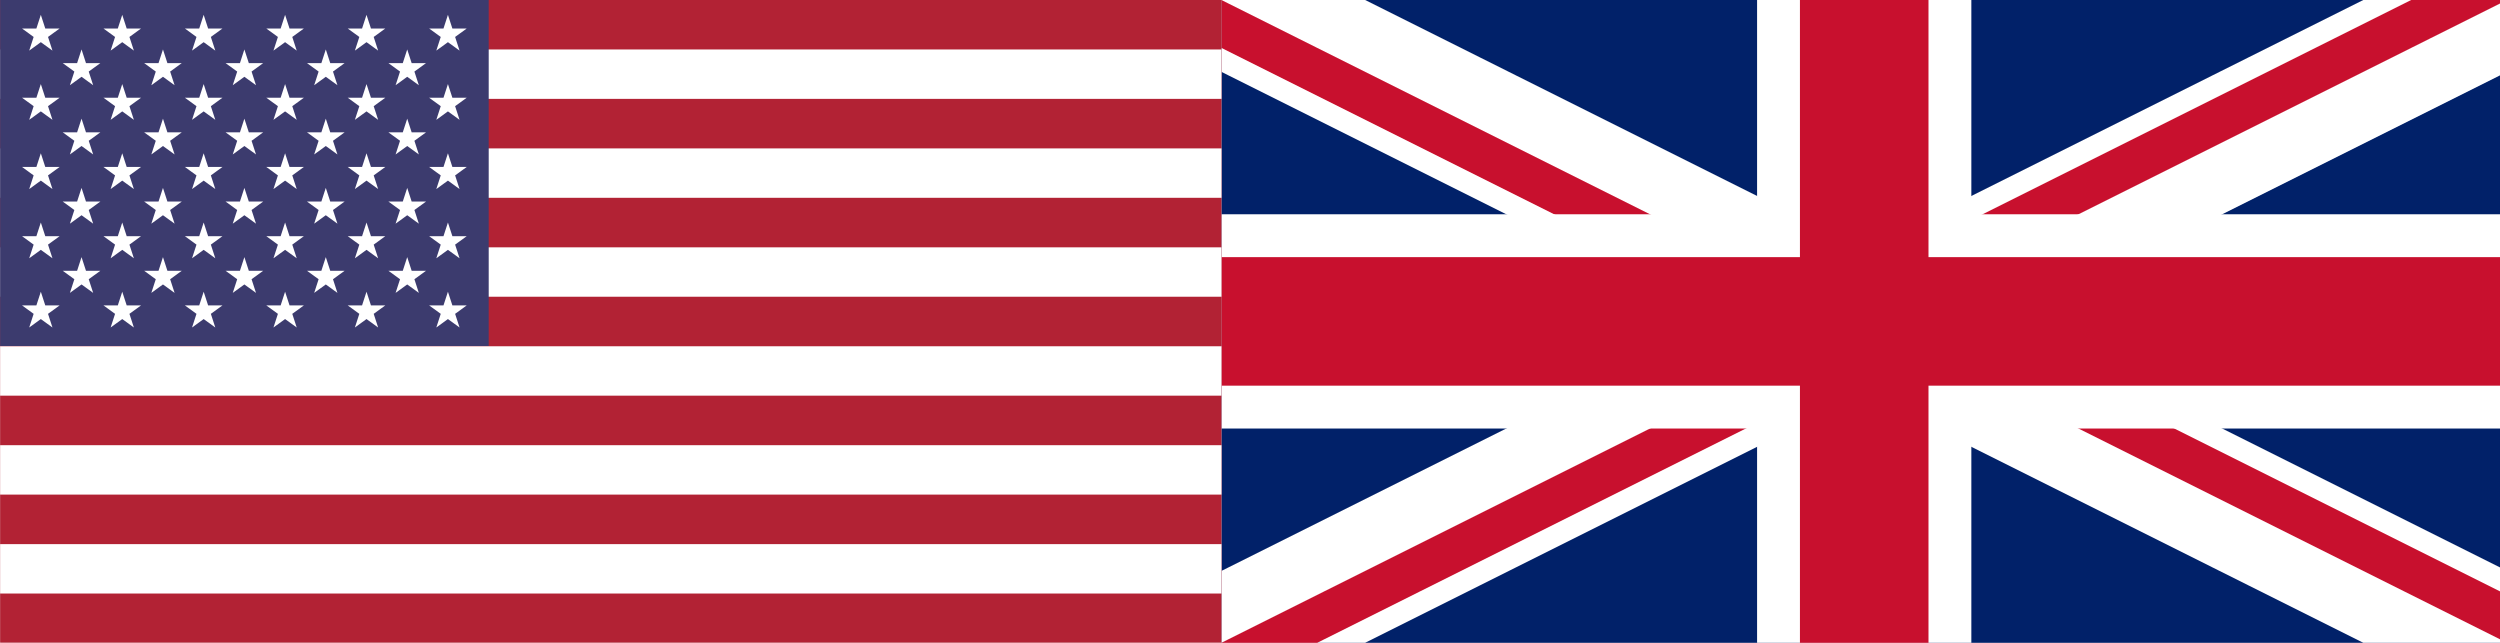
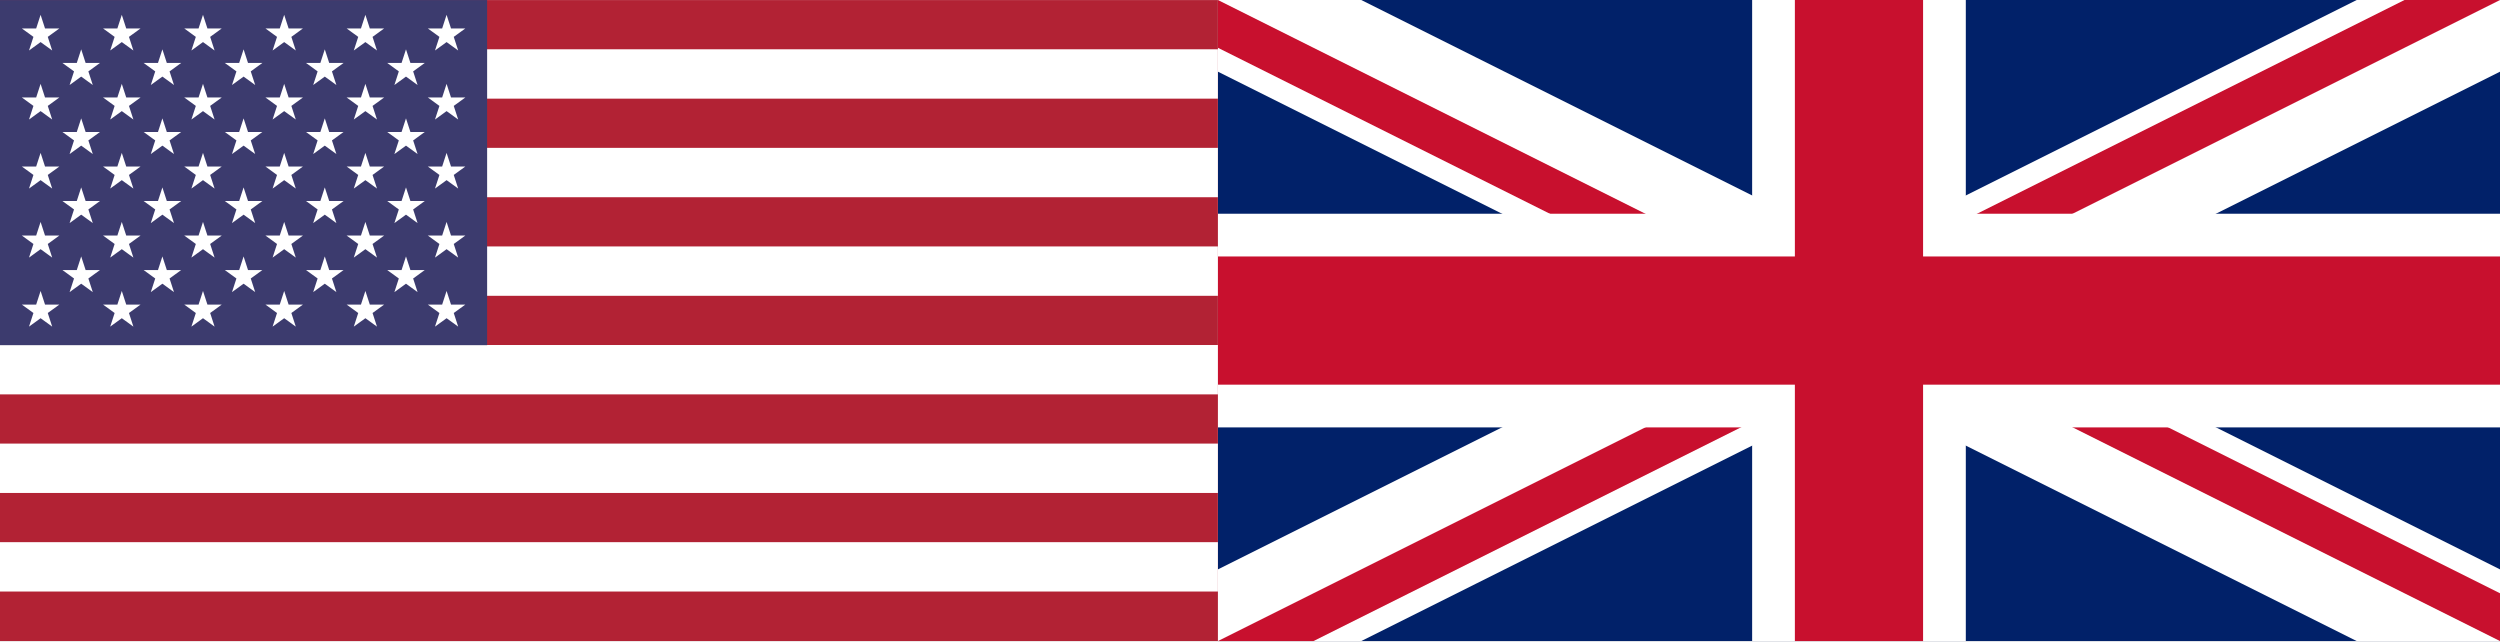
- <svg xmlns="http://www.w3.org/2000/svg" xmlns:xlink="http://www.w3.org/1999/xlink" width="70" height="18" viewBox="0 0 18.521 4.763" version="1.1" id="svg4027">
+ <svg xmlns="http://www.w3.org/2000/svg" xmlns:xlink="http://www.w3.org/1999/xlink" width="62.4" height="16" viewBox="0 0 16.51 4.233" version="1.1" id="svg4027">
  <defs id="defs4021">
    <clipPath id="s">
      <path d="M 0,0 V 30 H 60 V 0 Z" id="path3887" />
    </clipPath>
    <clipPath id="t">
      <path d="m 30,15 h 30 v 15 z m 0,0 V 30 H 0 Z m 0,0 H 0 V 0 Z m 0,0 V 0 h 30 z" id="path3890" />
    </clipPath>
  </defs>
-   <g id="layer1" transform="translate(0,-292.2375)">
-     <g clip-path="url(#s)" id="g3903" transform="matrix(0.1587503,0,0,0.15875,9.048766,292.2375)">
+   <g id="layer1" transform="translate(0,-292.7667)">
+     <g clip-path="url(#s)" id="g3903" transform="matrix(0.1411113,0,0,0.141111,8.043344,292.7667)">
      <path d="M 0,0 V 30 H 60 V 0 Z" id="path3893" style="fill:#012169" />
      <path d="M 0,0 60,30 M 60,0 0,30" id="path3895" style="stroke:#ffffff;stroke-width:6" />
      <path d="M 0,0 60,30 M 60,0 0,30" clip-path="url(#t)" id="path3897" style="stroke:#c8102e;stroke-width:4" />
      <path d="M 30,0 V 30 M 0,15 h 60" id="path3899" style="stroke:#ffffff;stroke-width:10" />
      <path d="M 30,0 V 30 M 0,15 h 60" id="path3901" style="stroke:#c8102e;stroke-width:6" />
    </g>
-     <rect width="9.049" height="4.762" id="rect3982" x="6.4995908e-07" y="292.237" style="fill:#b22234;stroke-width:0.001" />
-     <path d="m 0,292.787 h 9.049 m 0,0.733 H 0 m 0,0.733 h 9.049 m 0,0.733 H 0 m 0,0.733 h 9.049 m 0,0.733 H 0" id="path3984" style="stroke:#ffffff;stroke-width:0.366" />
-     <rect width="3.62" height="2.564" id="rect3986" x="6.4995908e-07" y="292.237" style="fill:#3c3b6e;stroke-width:0.001" />
-     <g id="g4011" transform="matrix(0.00122115,0,0,0.00122115,0,292.2375)" style="fill:#ffffff">
+     <rect width="8.043" height="4.233" id="rect3982" x="5.7774116e-07" y="292.767" style="fill:#b22234;stroke-width:0.001" />
+     <path d="m 0,293.255 h 8.043 m 0,0.651 H 0 m 0,0.651 h 8.043 m 0,0.651 H 0 m 0,0.651 h 8.043 m 0,0.651 H 0" id="path3984" style="stroke:#ffffff;stroke-width:0.326" />
+     <rect width="3.217" height="2.279" id="rect3986" x="5.7774116e-07" y="292.767" style="fill:#3c3b6e;stroke-width:0.001" />
+     <g id="g4011" transform="matrix(0.00108547,0,0,0.00108547,0,292.7667)" style="fill:#ffffff">
      <g id="s18">
        <g id="s9">
          <g id="s5">
            <g id="s4">
              <path id="s-3" d="M 247,90 317.534,307.082 132.873,172.918 H 361.127 L 176.466,307.082 Z" />
              <use xlink:href="#s-3" y="420" id="use3989" x="0" width="100%" height="100%" />
              <use xlink:href="#s-3" y="840" id="use3991" x="0" width="100%" height="100%" />
              <use xlink:href="#s-3" y="1260" id="use3993" x="0" width="100%" height="100%" />
            </g>
            <use xlink:href="#s-3" y="1680" id="use3996" x="0" width="100%" height="100%" />
          </g>
          <use xlink:href="#s4" x="247" y="210" id="use3999" width="100%" height="100%" />
        </g>
        <use xlink:href="#s9" x="494" id="use4002" y="0" width="100%" height="100%" />
      </g>
      <use xlink:href="#s18" x="988" id="use4005" y="0" width="100%" height="100%" />
      <use xlink:href="#s9" x="1976" id="use4007" y="0" width="100%" height="100%" />
      <use xlink:href="#s5" x="2470" id="use4009" y="0" width="100%" height="100%" />
    </g>
  </g>
</svg>
